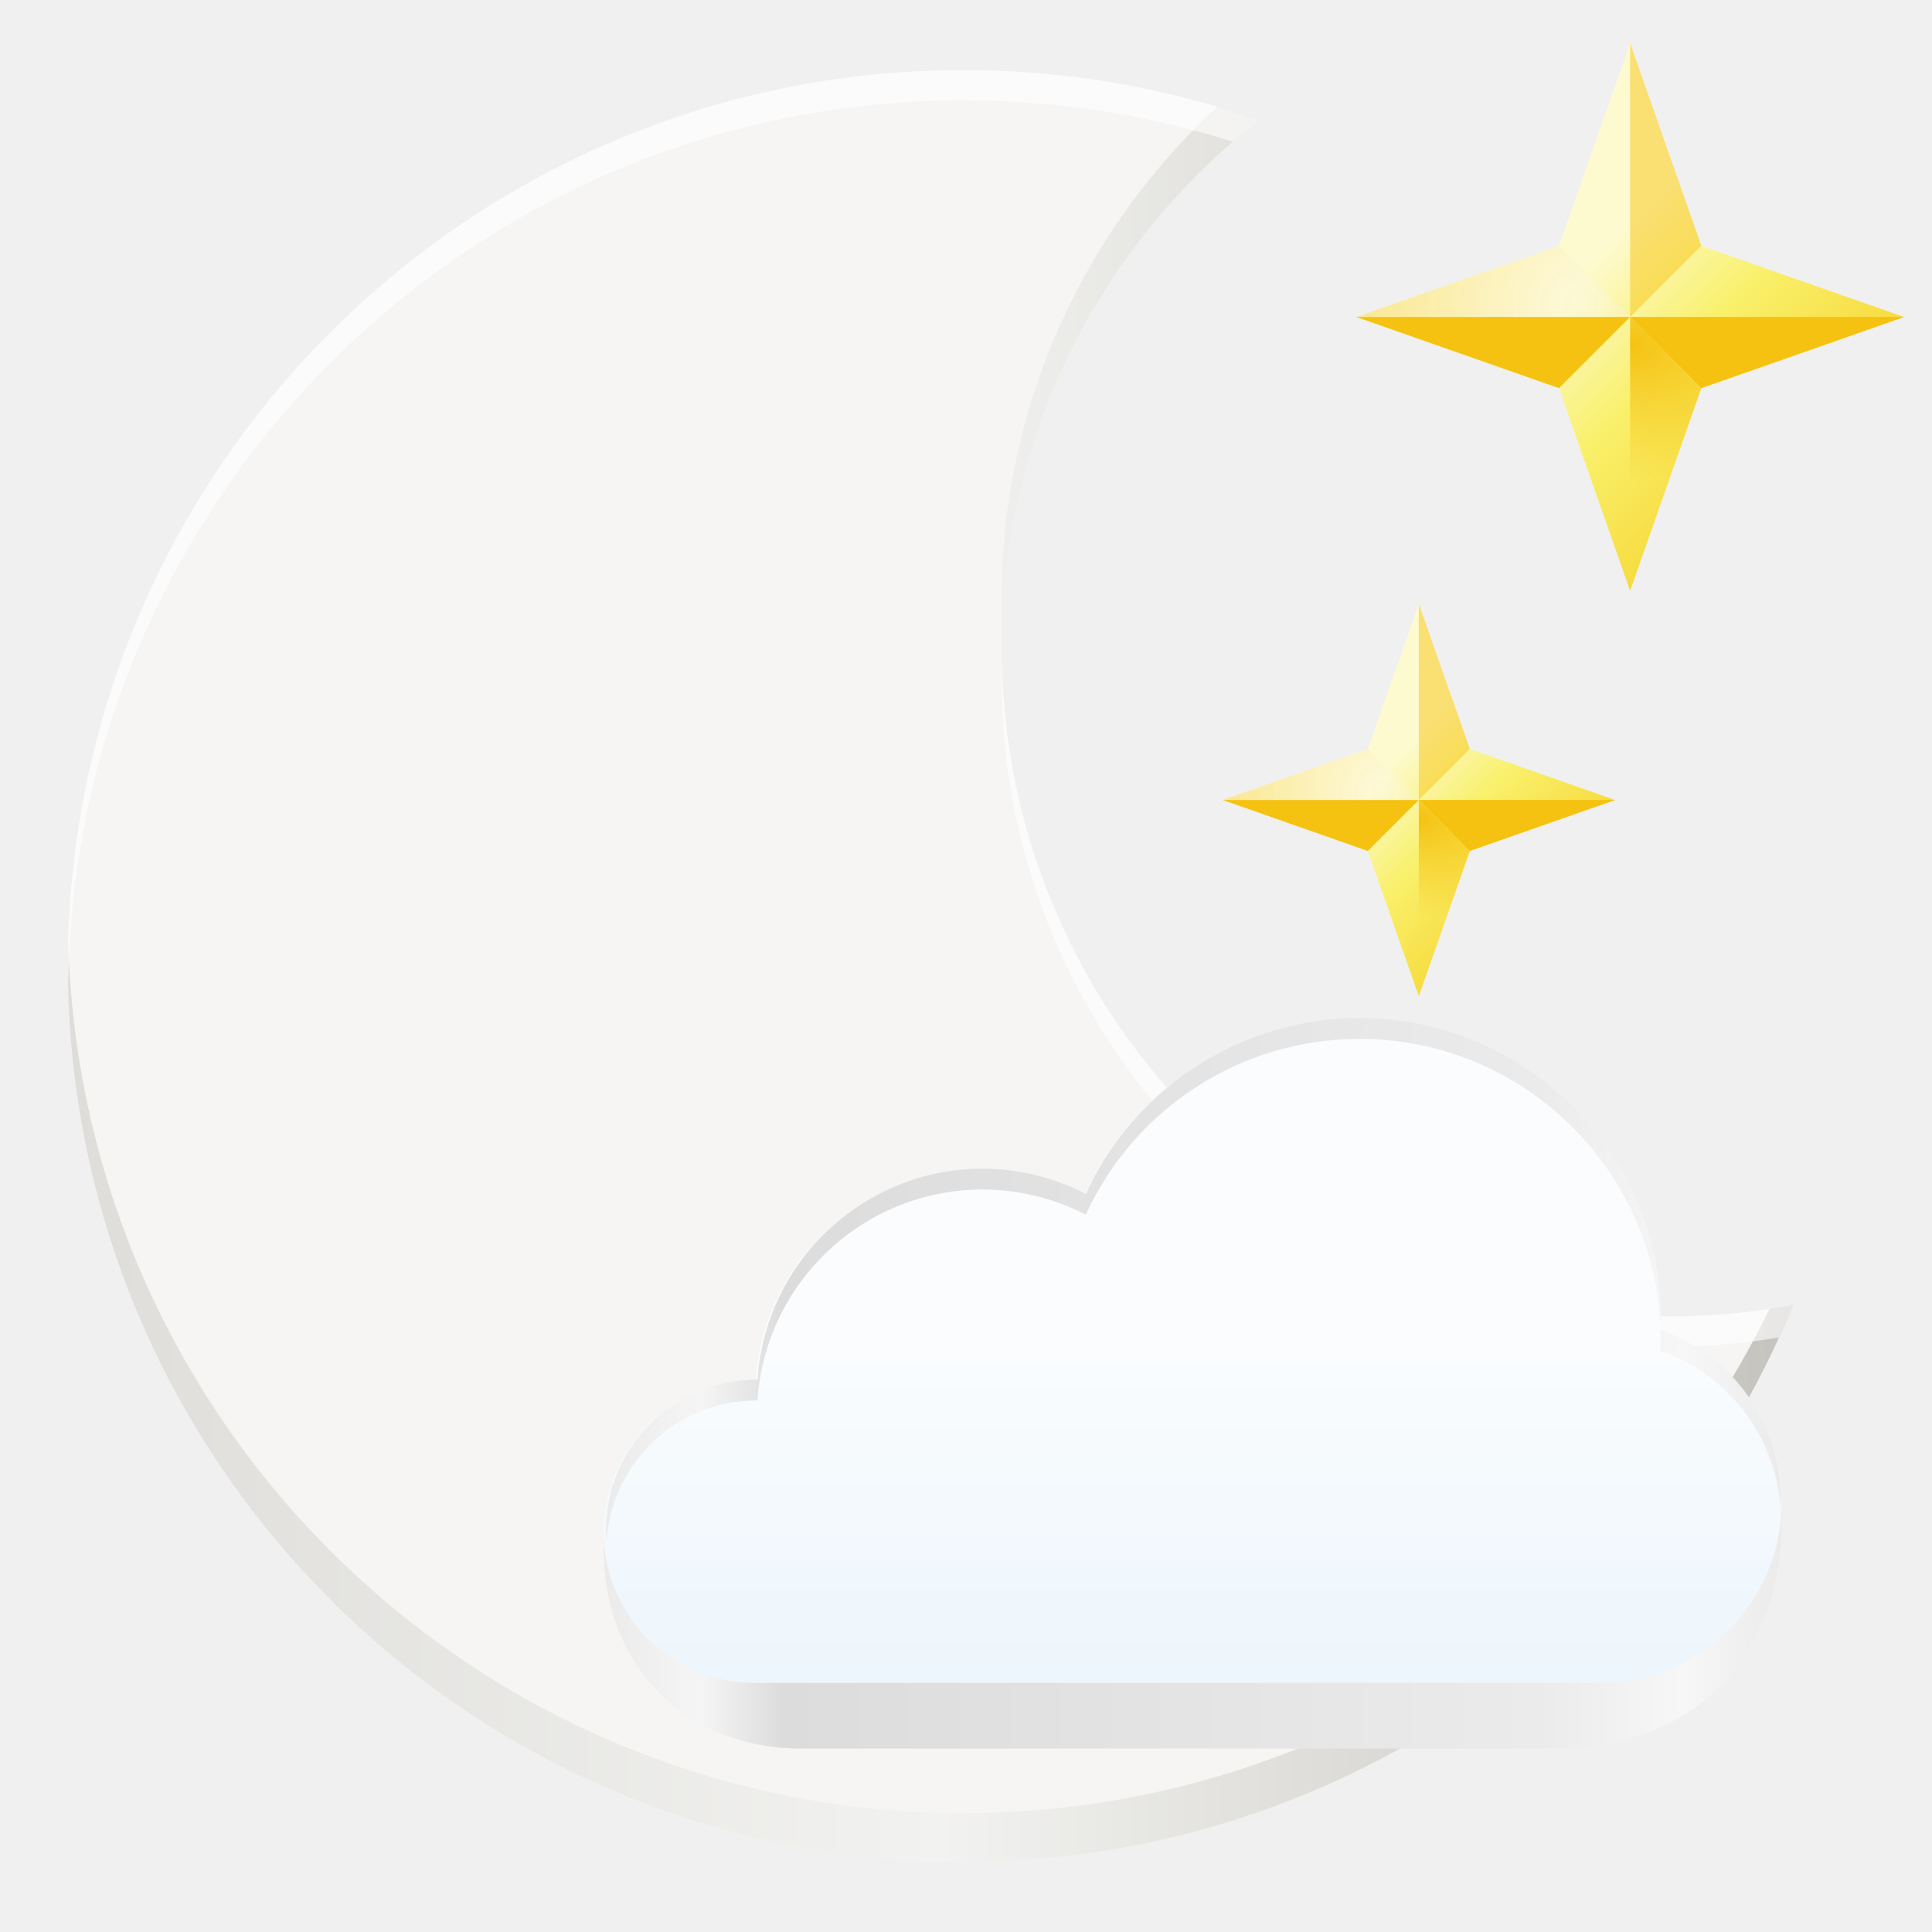
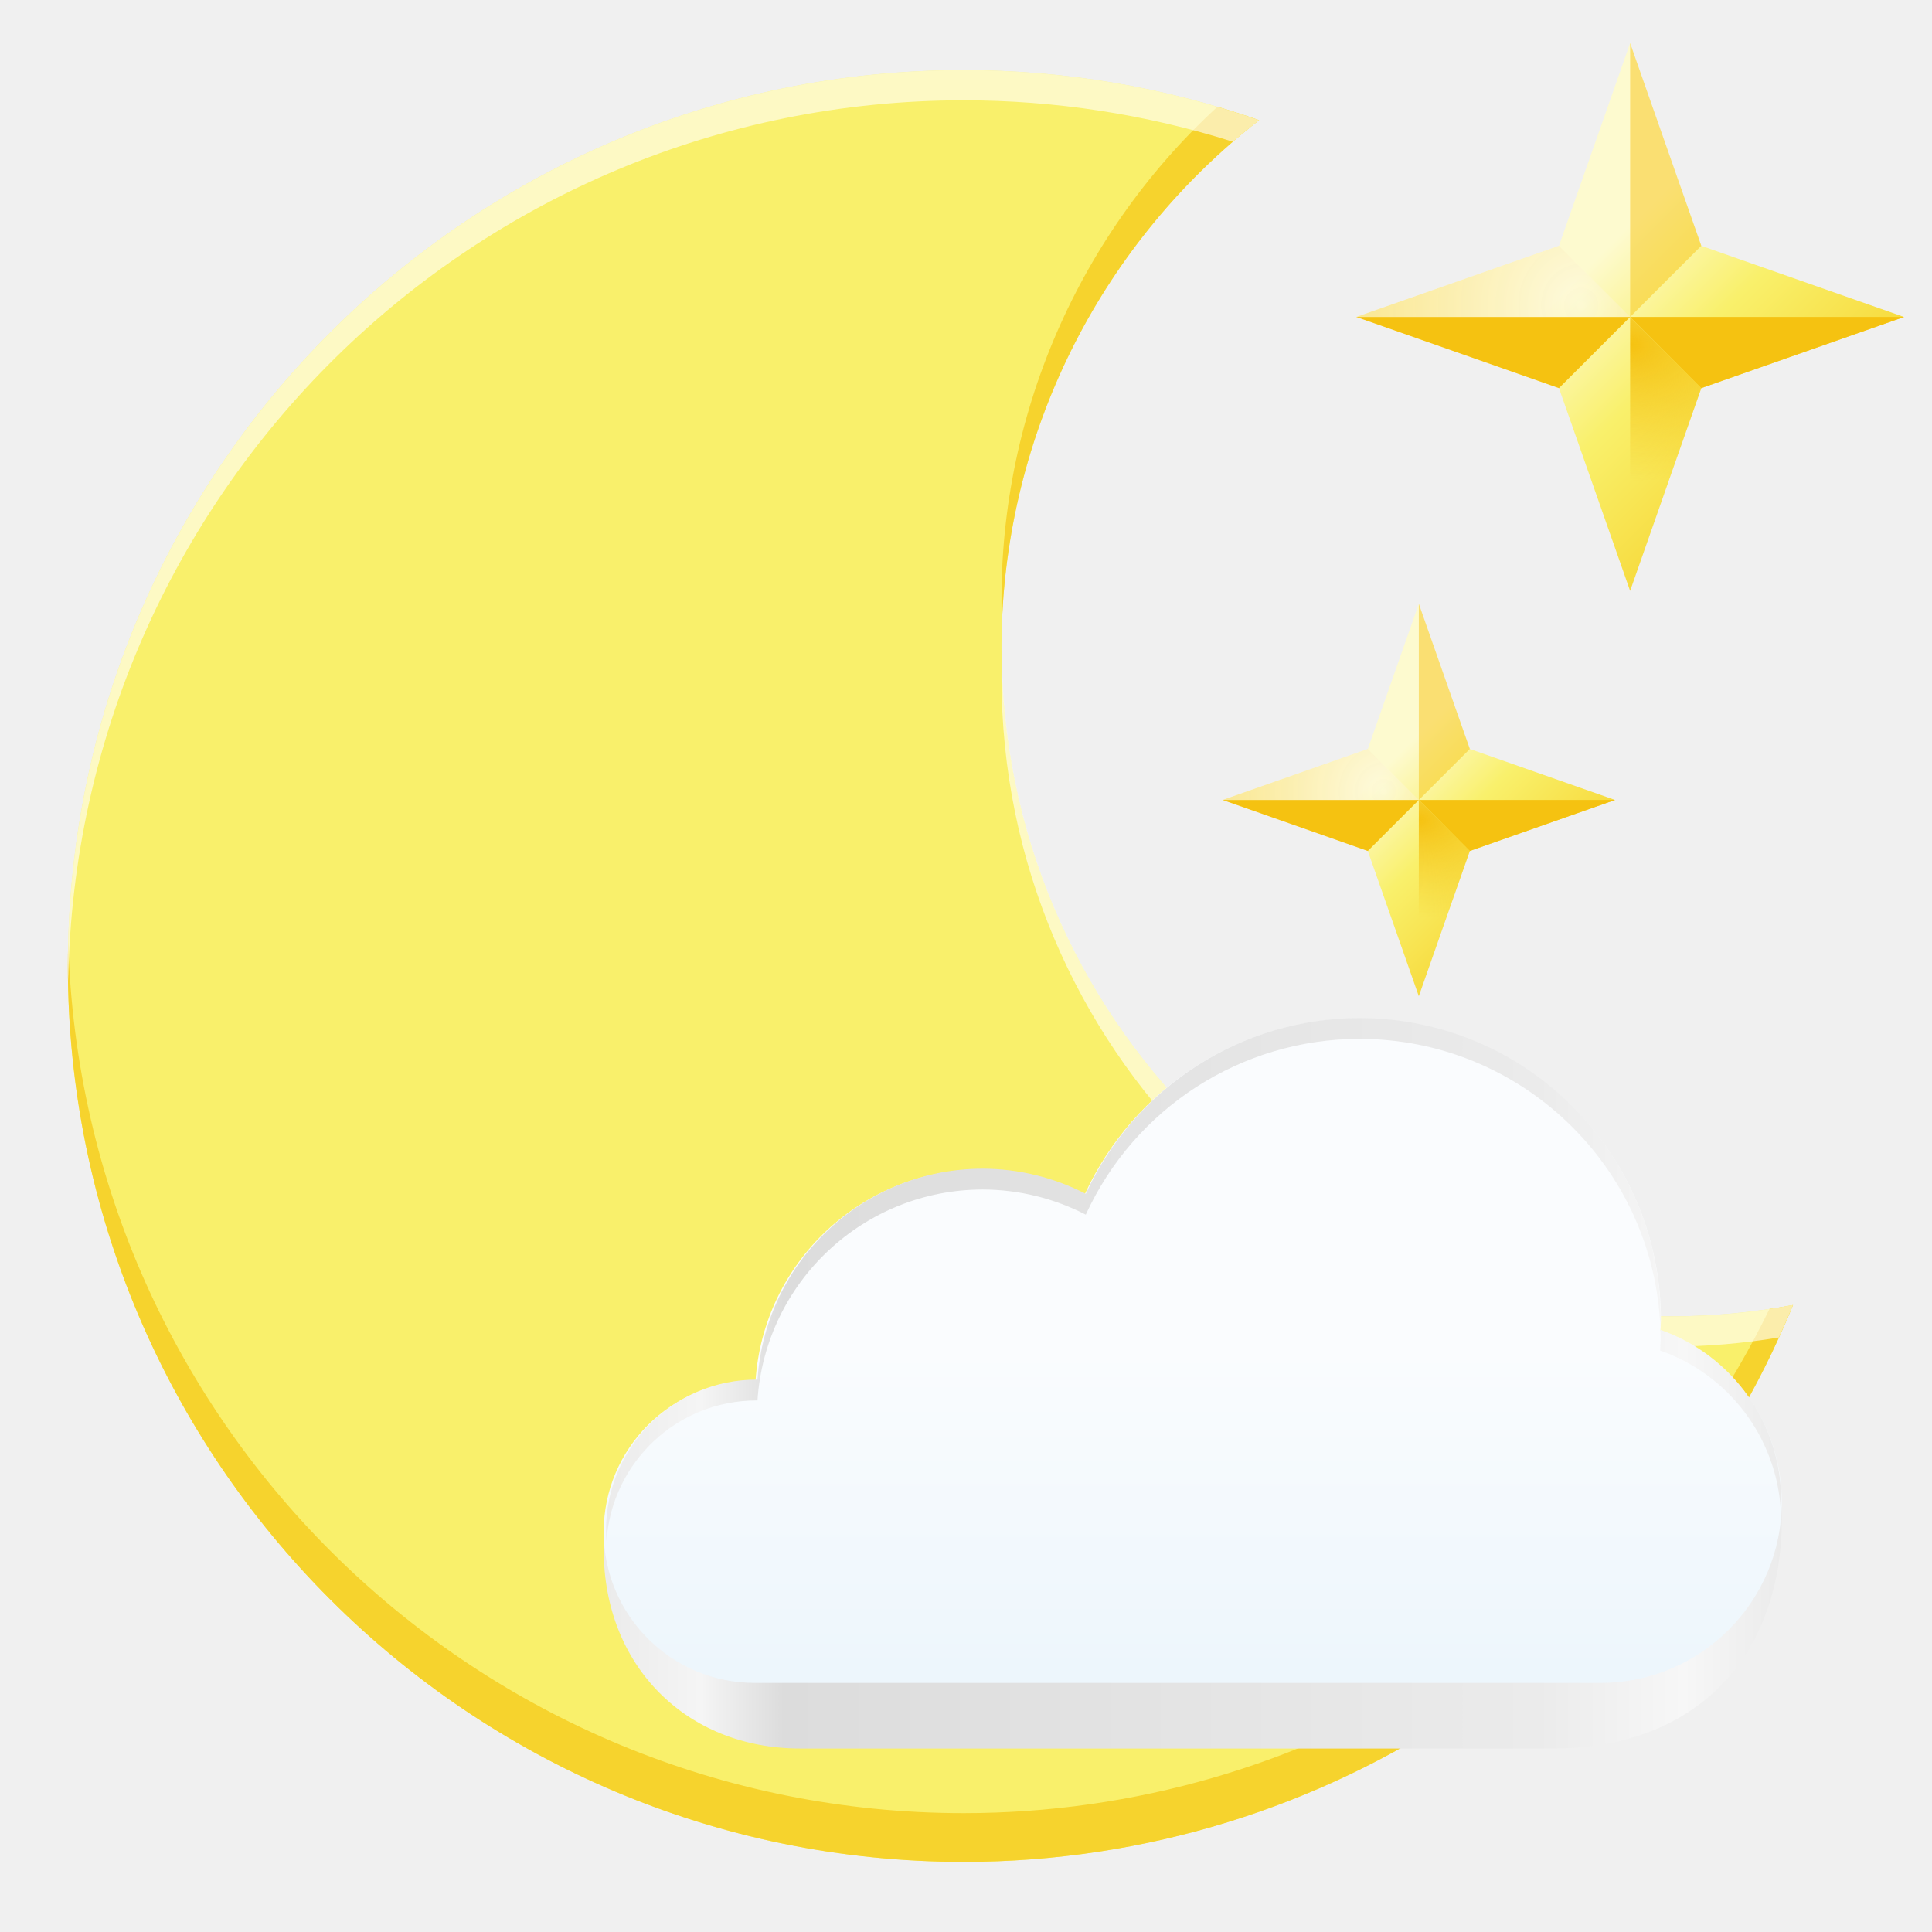
- <svg xmlns="http://www.w3.org/2000/svg" xmlns:xlink="http://www.w3.org/1999/xlink" height="128" width="128">
-   <defs>
+ <svg xmlns="http://www.w3.org/2000/svg" xmlns:xlink="http://www.w3.org/1999/xlink" height="128" width="128" version="1.1" id="svg111">
+   <defs id="defs29">
    <linearGradient id="b">
-       <stop offset="0" stop-color="#ebebeb" />
-       <stop offset=".081" stop-color="#f5f5f5" />
-       <stop offset=".151" stop-color="#dcdcdc" />
-       <stop offset=".793" stop-color="#ebebeb" />
-       <stop offset=".917" stop-color="#f7f7f7" />
-       <stop offset="1" stop-color="#ebebeb" />
+       <stop offset="0" stop-color="#ebebeb" id="stop2" />
+       <stop offset=".081" stop-color="#f5f5f5" id="stop4" />
+       <stop offset=".151" stop-color="#dcdcdc" id="stop6" />
+       <stop offset=".793" stop-color="#ebebeb" id="stop8" />
+       <stop offset=".917" stop-color="#f7f7f7" id="stop10" />
+       <stop offset="1" stop-color="#ebebeb" id="stop12" />
    </linearGradient>
    <linearGradient id="a">
-       <stop offset="0" stop-color="#deddda" />
-       <stop offset=".506" stop-color="#f2f2f0" />
-       <stop offset="1" stop-color="#c5c3be" />
+       <stop offset="0" stop-color="#deddda" id="stop15" />
+       <stop offset=".506" stop-color="#f2f2f0" id="stop17" />
+       <stop offset="1" stop-color="#c5c3be" id="stop19" />
    </linearGradient>
    <linearGradient xlink:href="#a" id="m" x1="4.496" y1="65.215" x2="118.793" y2="65.215" gradientUnits="userSpaceOnUse" />
    <linearGradient id="s" gradientUnits="userSpaceOnUse" x1="63.581" x2="63.581" y1="110.502" y2="79.888" gradientTransform="translate(35.045 34.224) scale(.6917)">
-       <stop offset="0" stop-color="#edf6fc" />
-       <stop offset="1" stop-color="#fafcfe" />
+       <stop offset="0" stop-color="#edf6fc" id="stop23" />
+       <stop offset="1" stop-color="#fafcfe" id="stop25" />
    </linearGradient>
    <linearGradient xlink:href="#b" id="r" gradientUnits="userSpaceOnUse" gradientTransform="matrix(.69 0 0 .69 35.21 35.665)" x1="7.164" y1="86.174" x2="120" y2="86.174" />
  </defs>
  <linearGradient id="c" gradientUnits="userSpaceOnUse">
-     <stop offset="0" stop-color="#fdfacf" />
-     <stop offset=".4" stop-color="#f9f06b" />
-     <stop offset="1" stop-color="#f6d32d" />
+     <stop offset="0" stop-color="#fdfacf" id="stop31" />
+     <stop offset=".4" stop-color="#f9f06b" id="stop33" />
+     <stop offset="1" stop-color="#f6d32d" id="stop35" />
  </linearGradient>
  <linearGradient id="g" gradientTransform="rotate(-45 -24.438 42.219) scale(.53287)" x1="160.234" x2="160.234" xlink:href="#c" y1="218.689" y2="257.981" />
  <linearGradient id="d" gradientUnits="userSpaceOnUse">
-     <stop offset="0" stop-color="#f5c211" />
-     <stop offset="1" stop-color="#f5c211" stop-opacity="0" />
+     <stop offset="0" stop-color="#f5c211" id="stop39" />
+     <stop offset="1" stop-color="#f5c211" stop-opacity="0" id="stop41" />
  </linearGradient>
  <radialGradient id="h" cx="107.505" cy="217.035" gradientTransform="matrix(5.44329 .01674 -.01184 3.8492 -474.612 -814.384)" r="2.357" xlink:href="#d" />
  <filter id="e" height="100%" width="100%" x="0%" y="0%">
-     <feColorMatrix in="SourceGraphic" values="0 0 0 0 1 0 0 0 0 1 0 0 0 0 1 0 0 0 1 0" />
+     <feColorMatrix in="SourceGraphic" values="0 0 0 0 1 0 0 0 0 1 0 0 0 0 1 0 0 0 1 0" id="feColorMatrix45" />
  </filter>
  <mask id="j">
-     <g filter="url(#e)">
-       <path fill-opacity=".442" d="M0 0h128v128H0z" />
+     <g filter="url(#e)" id="g50">
+       <path fill-opacity=".442" d="M0 0h128v128H0z" id="path48" />
    </g>
  </mask>
  <linearGradient id="f" gradientUnits="userSpaceOnUse">
-     <stop offset="0" stop-color="#fefbee" />
-     <stop offset="1" stop-color="#f6ce43" stop-opacity=".925" />
+     <stop offset="0" stop-color="#fefbee" id="stop53" />
+     <stop offset="1" stop-color="#f6ce43" stop-opacity=".925" id="stop55" />
  </linearGradient>
  <radialGradient id="k" cx="104.184" cy="209.277" gradientTransform="matrix(1.59822 0 0 1.66244 -61.749 -327.677)" r="9.074" xlink:href="#f" />
  <clipPath id="i">
-     <path d="M0 0h128v128H0z" />
+     <path d="M0 0h128v128H0z" id="path59" />
  </clipPath>
  <linearGradient id="l" gradientTransform="rotate(-45 36.632 29.137) scale(.3817)" x1="160.234" x2="160.234" xlink:href="#c" y1="218.689" y2="257.981" />
  <radialGradient id="n" cx="107.505" cy="217.035" gradientTransform="matrix(3.89913 .01199 -.00848 2.75725 -323.336 -545.4)" r="2.357" xlink:href="#d" />
  <mask id="p">
-     <g filter="url(#e)">
-       <path fill-opacity=".442" d="M0 0h128v128H0z" />
+     <g filter="url(#e)" id="g66">
+       <path fill-opacity=".442" d="M0 0h128v128H0z" id="path64" />
    </g>
  </mask>
  <radialGradient id="q" cx="104.184" cy="209.277" gradientTransform="matrix(1.14483 0 0 1.19084 -27.594 -196.764)" r="9.074" xlink:href="#f" />
  <clipPath id="o">
-     <path d="M0 0h128v128H0z" />
+     <path d="M0 0h128v128H0z" id="path70" />
  </clipPath>
-   <path d="M126.148 21l-13.433 4.715L108 39.148l-4.715-13.433L89.852 21l13.433-4.715L108 2.852l4.715 13.433zm0 0" fill="url(#g)" />
-   <path d="M108 21l4.715 4.715L126.148 21zm0 0l-4.715 4.715L89.852 21zm0 0" fill="#f5c211" />
-   <path d="M108 21l4.715 4.715L108 39.148zm0 0" fill="url(#h)" />
-   <path d="M108 21l4.715-4.715L108 2.852zm0 0" fill="#f5c211" fill-opacity=".488" />
-   <g clip-path="url(#i)" mask="url(#j)">
-     <path d="M108 21l-4.715-4.715L89.852 21zm0 0" fill="url(#k)" />
+   <path d="M126.148 21l-13.433 4.715L108 39.148l-4.715-13.433L89.852 21l13.433-4.715L108 2.852l4.715 13.433zm0 0" fill="url(#g)" id="path73" />
+   <path d="M108 21l4.715 4.715L126.148 21zm0 0l-4.715 4.715L89.852 21zm0 0" fill="#f5c211" id="path75" />
+   <path d="M108 21l4.715 4.715L108 39.148zm0 0" fill="url(#h)" id="path77" />
+   <path d="M108 21l4.715-4.715L108 2.852zm0 0" fill="#f5c211" fill-opacity=".488" id="path79" />
+   <g clip-path="url(#i)" mask="url(#j)" id="g83">
+     <path d="M108 21l-4.715-4.715L89.852 21zm0 0" fill="url(#k)" id="path81" />
  </g>
-   <path d="M107 53l-9.621 3.379L94 66l-3.379-9.621L81 53l9.621-3.379L94 40l3.379 9.621zm0 0" fill="url(#l)" />
-   <path d="M94 53l3.379 3.379L107 53zm0 0" fill="#f5c211" />
-   <path d="M63.852 4.645C31.07 4.645 4.496 31.219 4.496 64c0 32.781 26.574 59.355 59.356 59.355 24.105 0 45.816-14.578 54.937-36.894-2.68.504-5.402.754-8.129.754-24.472 0-44.308-19.84-44.308-44.309A44.322 44.322 0 0183.414 7.961a59.359 59.359 0 00-19.562-3.316zm0 0" fill="#f6f5f4" />
-   <path d="M80.656 7.074A44.303 44.303 0 0066.38 41.277 44.327 44.327 0 0183.418 7.961a63.037 63.037 0 00-2.762-.887zM4.52 62.391A54.158 54.158 0 004.496 64c0 32.781 26.574 59.355 59.356 59.355 24.105 0 45.816-14.578 54.941-36.89a54.29 54.29 0 01-1.563.262 59.36 59.36 0 01-53.378 33.398c-32.149 0-58.454-25.598-59.332-57.734zm0 0" fill="url(#m)" />
-   <path d="M63.852 4.645C31.07 4.645 4.496 31.219 4.496 64c0 .335.02.666.025 1 .537-32.318 26.884-58.355 59.33-58.355A59.359 59.359 0 0181.68 9.387a44.322 44.322 0 011.734-1.426 59.359 59.359 0 00-19.562-3.316zm2.52 38.994a44.322 44.322 0 00-.02 1.267c0 24.47 19.836 44.309 44.308 44.309 2.412 0 4.817-.208 7.195-.602.324-.71.637-1.426.934-2.152-2.68.504-5.402.754-8.129.754-24.226 0-43.896-19.447-44.289-43.576z" fill="#fff" fill-opacity=".599" />
-   <path d="M94 53l-3.379 3.379L81 53zm0 0" fill="#f5c211" />
-   <path d="M94 53l3.379 3.379L94 66zm0 0" fill="url(#n)" />
-   <path d="M94 53l3.379-3.379L94 40zm0 0" fill="#f5c211" fill-opacity=".488" />
-   <g clip-path="url(#o)" mask="url(#p)">
-     <path d="M94 53l-3.379-3.379L81 53zm0 0" fill="url(#q)" />
+   <path d="M107 53l-9.621 3.379L94 66l-3.379-9.621L81 53l9.621-3.379L94 40l3.379 9.621zm0 0" fill="url(#l)" id="path85" />
+   <path d="M94 53l3.379 3.379L107 53zm0 0" fill="#f5c211" id="path87" />
+   <path d="M63.852 4.645C31.07 4.645 4.496 31.219 4.496 64c0 32.781 26.574 59.355 59.356 59.355 24.105 0 45.816-14.578 54.937-36.894-2.68.504-5.402.754-8.129.754-24.472 0-44.308-19.84-44.308-44.309A44.322 44.322 0 0183.414 7.961a59.359 59.359 0 00-19.562-3.316zm0 0" fill="#f6f5f4" id="path89" style="fill:#f9f06b" />
+   <path d="M80.656 7.074A44.303 44.303 0 0066.38 41.277 44.327 44.327 0 0183.418 7.961a63.037 63.037 0 00-2.762-.887zM4.52 62.391A54.158 54.158 0 004.496 64c0 32.781 26.574 59.355 59.356 59.355 24.105 0 45.816-14.578 54.941-36.89a54.29 54.29 0 01-1.563.262 59.36 59.36 0 01-53.378 33.398c-32.149 0-58.454-25.598-59.332-57.734zm0 0" fill="url(#m)" id="path91" style="fill:#f6d32d" />
+   <path d="M63.852 4.645C31.07 4.645 4.496 31.219 4.496 64c0 .335.02.666.025 1 .537-32.318 26.884-58.355 59.33-58.355A59.359 59.359 0 0181.68 9.387a44.322 44.322 0 011.734-1.426 59.359 59.359 0 00-19.562-3.316zm2.52 38.994a44.322 44.322 0 00-.02 1.267c0 24.47 19.836 44.309 44.308 44.309 2.412 0 4.817-.208 7.195-.602.324-.71.637-1.426.934-2.152-2.68.504-5.402.754-8.129.754-24.226 0-43.896-19.447-44.289-43.576z" fill="#fff" fill-opacity=".599" id="path93" />
+   <path d="M94 53l-3.379 3.379L81 53zm0 0" fill="#f5c211" id="path95" />
+   <path d="M94 53l3.379 3.379L94 66zm0 0" fill="url(#n)" id="path97" />
+   <path d="M94 53l3.379-3.379L94 40zm0 0" fill="#f5c211" fill-opacity=".488" id="path99" />
+   <g clip-path="url(#o)" mask="url(#p)" id="g103">
+     <path d="M94 53l-3.379-3.379L81 53zm0 0" fill="url(#q)" id="path101" />
  </g>
-   <path d="M90.03 71.816a20.008 20.008 0 00-18.17 11.675 15.018 15.018 0 00-6.846-1.67c-7.895.011-14.434 6.134-14.958 14.013-.017 0-.035 0-.052-.003-4.101 0-7.622 2.472-9.167 6.004H40v.867c0 7.609 5.42 13.142 13.029 13.142h49.802c9.684 0 15.218-6.225 15.218-15.217v-.792h-.708a12.008 12.008 0 00-7.333-7.32c.016-.226.027-.456.035-.686 0-11.053-8.96-20.013-20.014-20.013zm0 0" fill="url(#r)" style="font-variation-settings:normal" />
-   <path d="M90.03 67.469a20.008 20.008 0 00-18.17 11.675 15.018 15.018 0 00-6.846-1.67c-7.895.008-14.434 6.134-14.958 14.012-.017-.002-.035-.002-.052-.002-5.525 0-10.008 4.48-10.008 10.005 0 5.528 4.483 10.008 10.008 10.008h56.036c6.63 0 12.008-5.377 12.008-12.007a12.007 12.007 0 00-8.041-11.322c.016-.23.027-.459.035-.686 0-11.054-8.96-20.013-20.014-20.013zm0 0" fill="url(#s)" />
-   <path style="font-variation-settings:normal" d="M90.059 67.447a19.959 19.959 0 00-18.123 11.647 14.98 14.98 0 00-6.83-1.666c-7.876.008-14.398 6.118-14.921 13.978-.016-.003-.035-.003-.051-.003-5.512 0-9.984 4.469-9.984 9.98 0 .234.02.462.035.69.356-5.188 4.67-9.29 9.949-9.29.016 0 .035 0 .05.003.524-7.86 7.046-13.97 14.922-13.978a14.98 14.98 0 016.83 1.666 19.959 19.959 0 0118.123-11.647c10.715 0 19.456 8.441 19.941 19.036.009-.151.018-.302.023-.452 0-11.026-8.938-19.964-19.964-19.964zm19.946 20.656c.008.229.018.457.018.688-.008.227-.02.456-.035.685a11.973 11.973 0 017.99 10.521c.01-.202.03-.403.03-.608a11.977 11.977 0 00-8.003-11.286z" fill="url(#r)" />
+   <path d="M90.03 71.816a20.008 20.008 0 00-18.17 11.675 15.018 15.018 0 00-6.846-1.67c-7.895.011-14.434 6.134-14.958 14.013-.017 0-.035 0-.052-.003-4.101 0-7.622 2.472-9.167 6.004H40v.867c0 7.609 5.42 13.142 13.029 13.142h49.802c9.684 0 15.218-6.225 15.218-15.217v-.792h-.708a12.008 12.008 0 00-7.333-7.32c.016-.226.027-.456.035-.686 0-11.053-8.96-20.013-20.014-20.013zm0 0" fill="url(#r)" style="font-variation-settings:normal" id="path105" />
+   <path d="M90.03 67.469a20.008 20.008 0 00-18.17 11.675 15.018 15.018 0 00-6.846-1.67c-7.895.008-14.434 6.134-14.958 14.012-.017-.002-.035-.002-.052-.002-5.525 0-10.008 4.48-10.008 10.005 0 5.528 4.483 10.008 10.008 10.008h56.036c6.63 0 12.008-5.377 12.008-12.007a12.007 12.007 0 00-8.041-11.322c.016-.23.027-.459.035-.686 0-11.054-8.96-20.013-20.014-20.013zm0 0" fill="url(#s)" id="path107" />
+   <path style="font-variation-settings:normal" d="M90.059 67.447a19.959 19.959 0 00-18.123 11.647 14.98 14.98 0 00-6.83-1.666c-7.876.008-14.398 6.118-14.921 13.978-.016-.003-.035-.003-.051-.003-5.512 0-9.984 4.469-9.984 9.98 0 .234.02.462.035.69.356-5.188 4.67-9.29 9.949-9.29.016 0 .035 0 .05.003.524-7.86 7.046-13.97 14.922-13.978a14.98 14.98 0 016.83 1.666 19.959 19.959 0 0118.123-11.647c10.715 0 19.456 8.441 19.941 19.036.009-.151.018-.302.023-.452 0-11.026-8.938-19.964-19.964-19.964zm19.946 20.656c.008.229.018.457.018.688-.008.227-.02.456-.035.685a11.973 11.973 0 017.99 10.521c.01-.202.03-.403.03-.608a11.977 11.977 0 00-8.003-11.286z" fill="url(#r)" id="path109" />
</svg>
